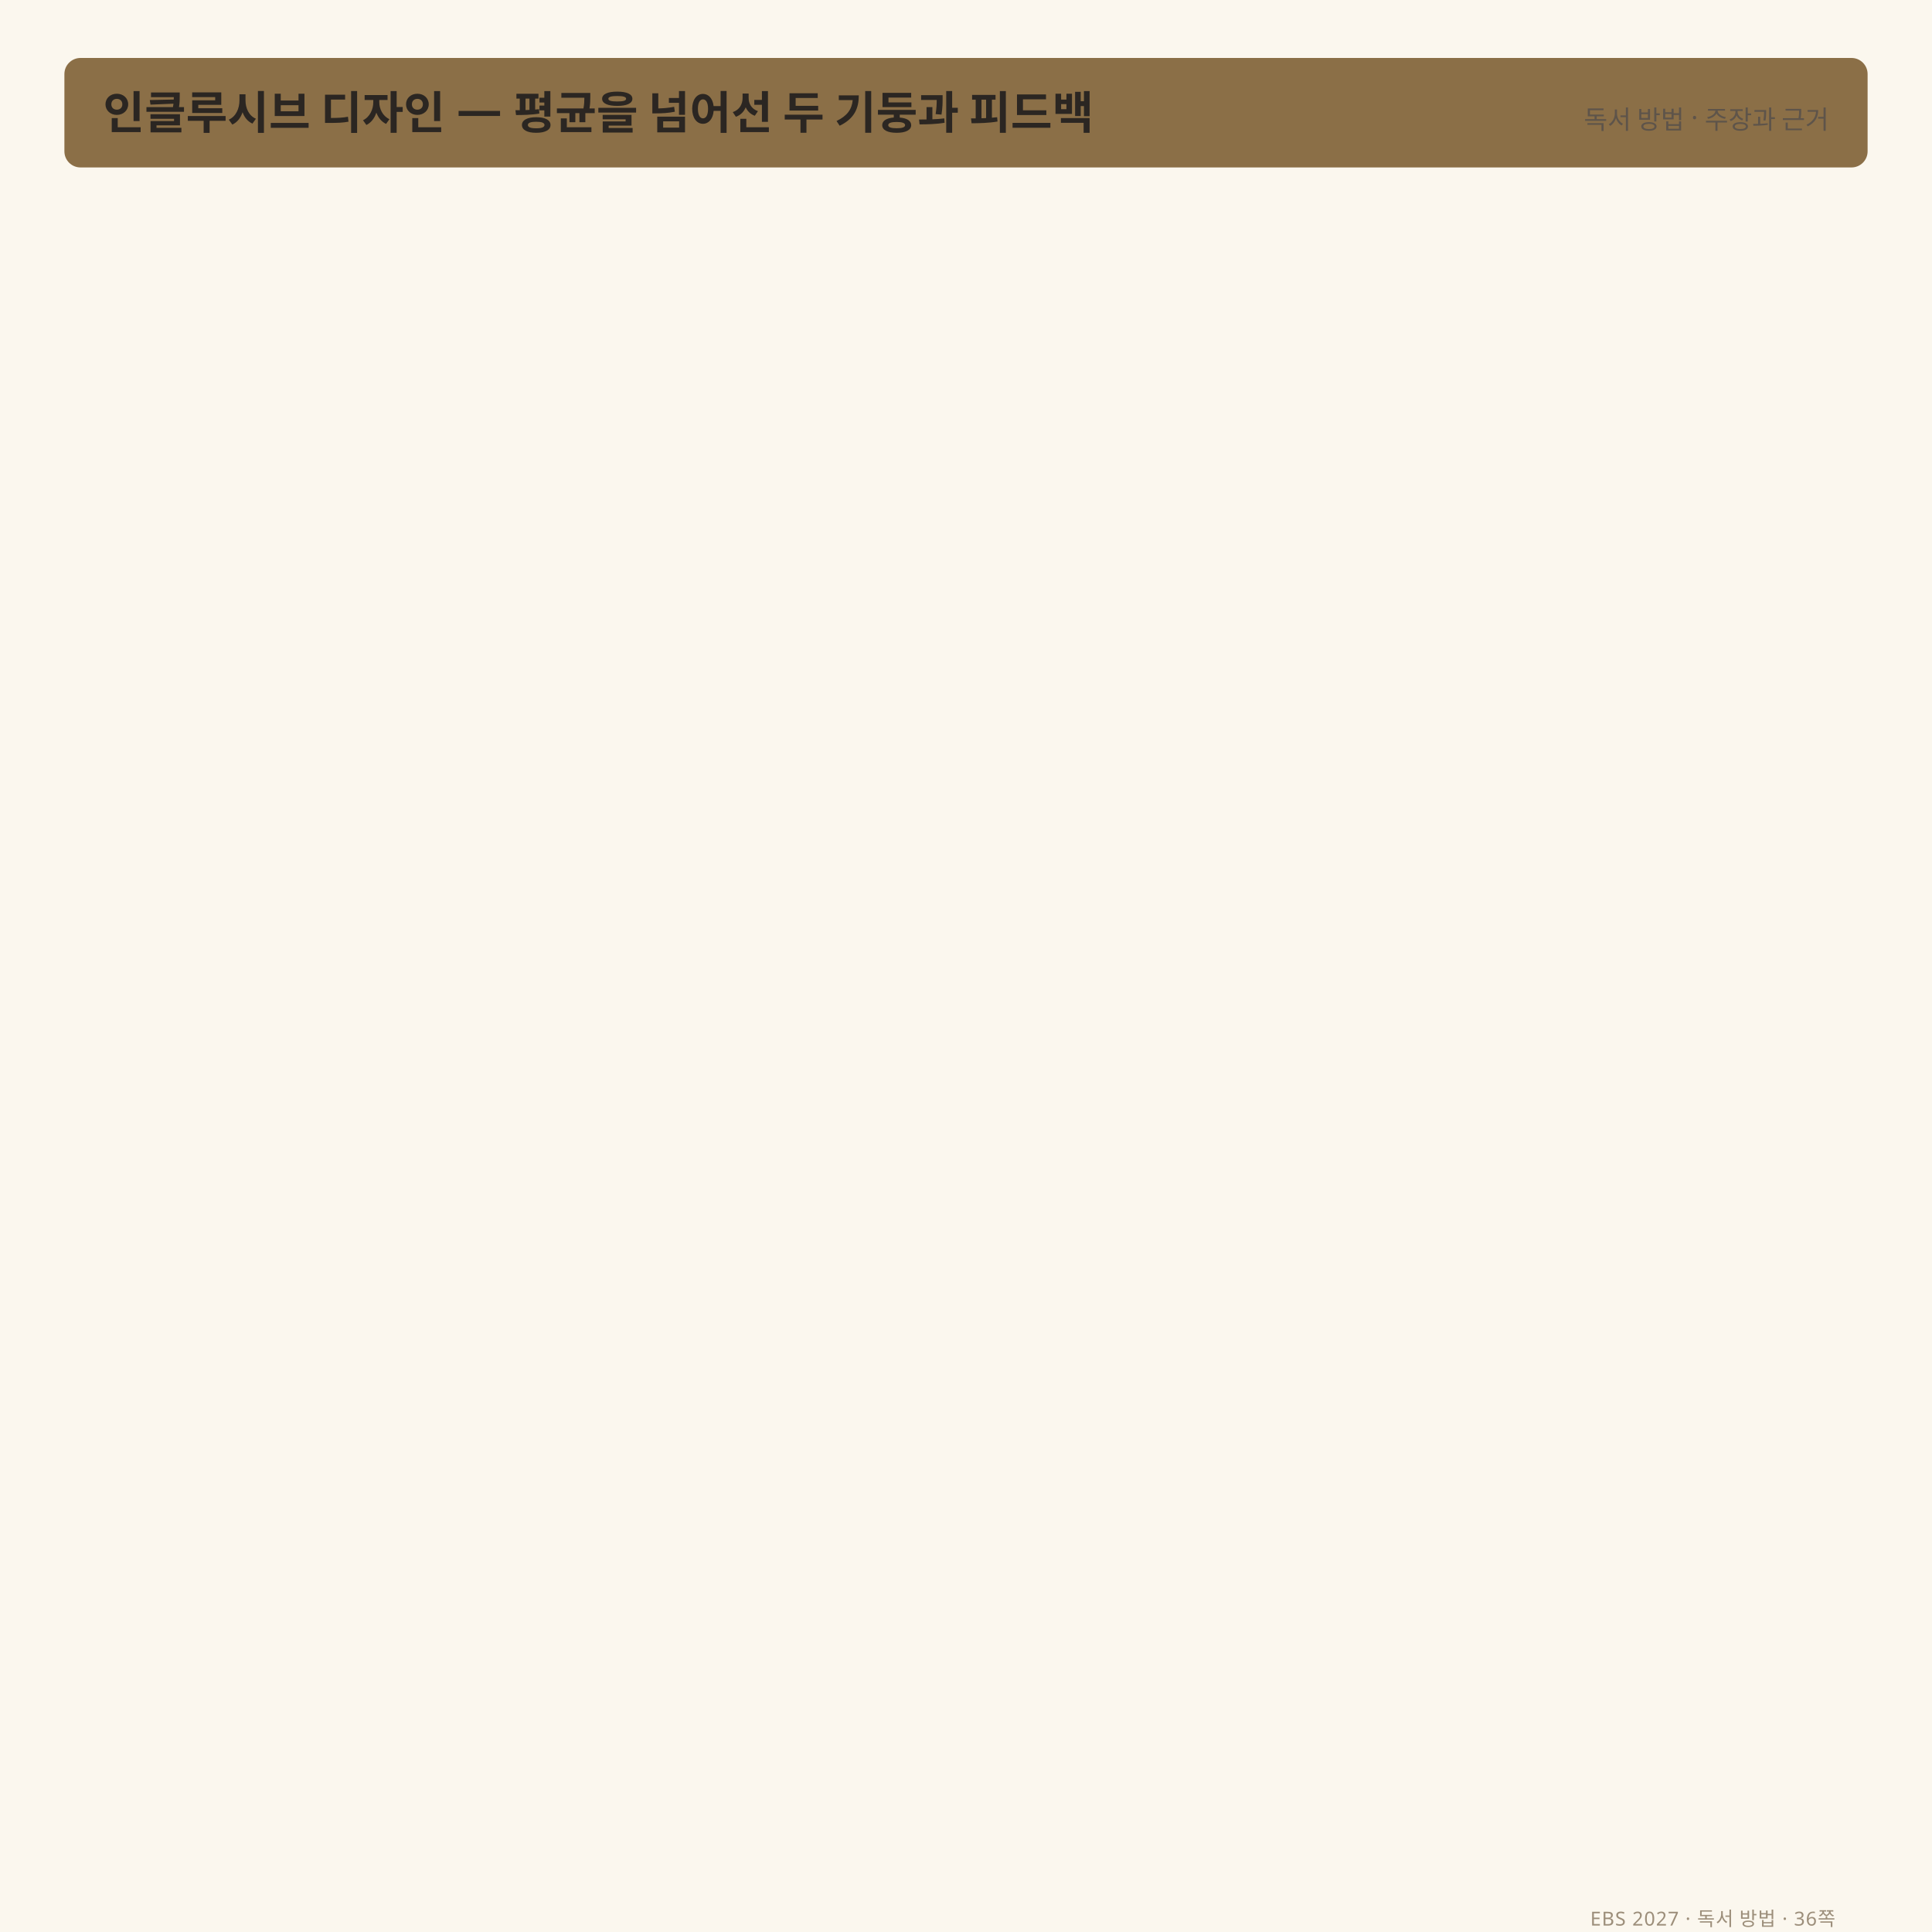
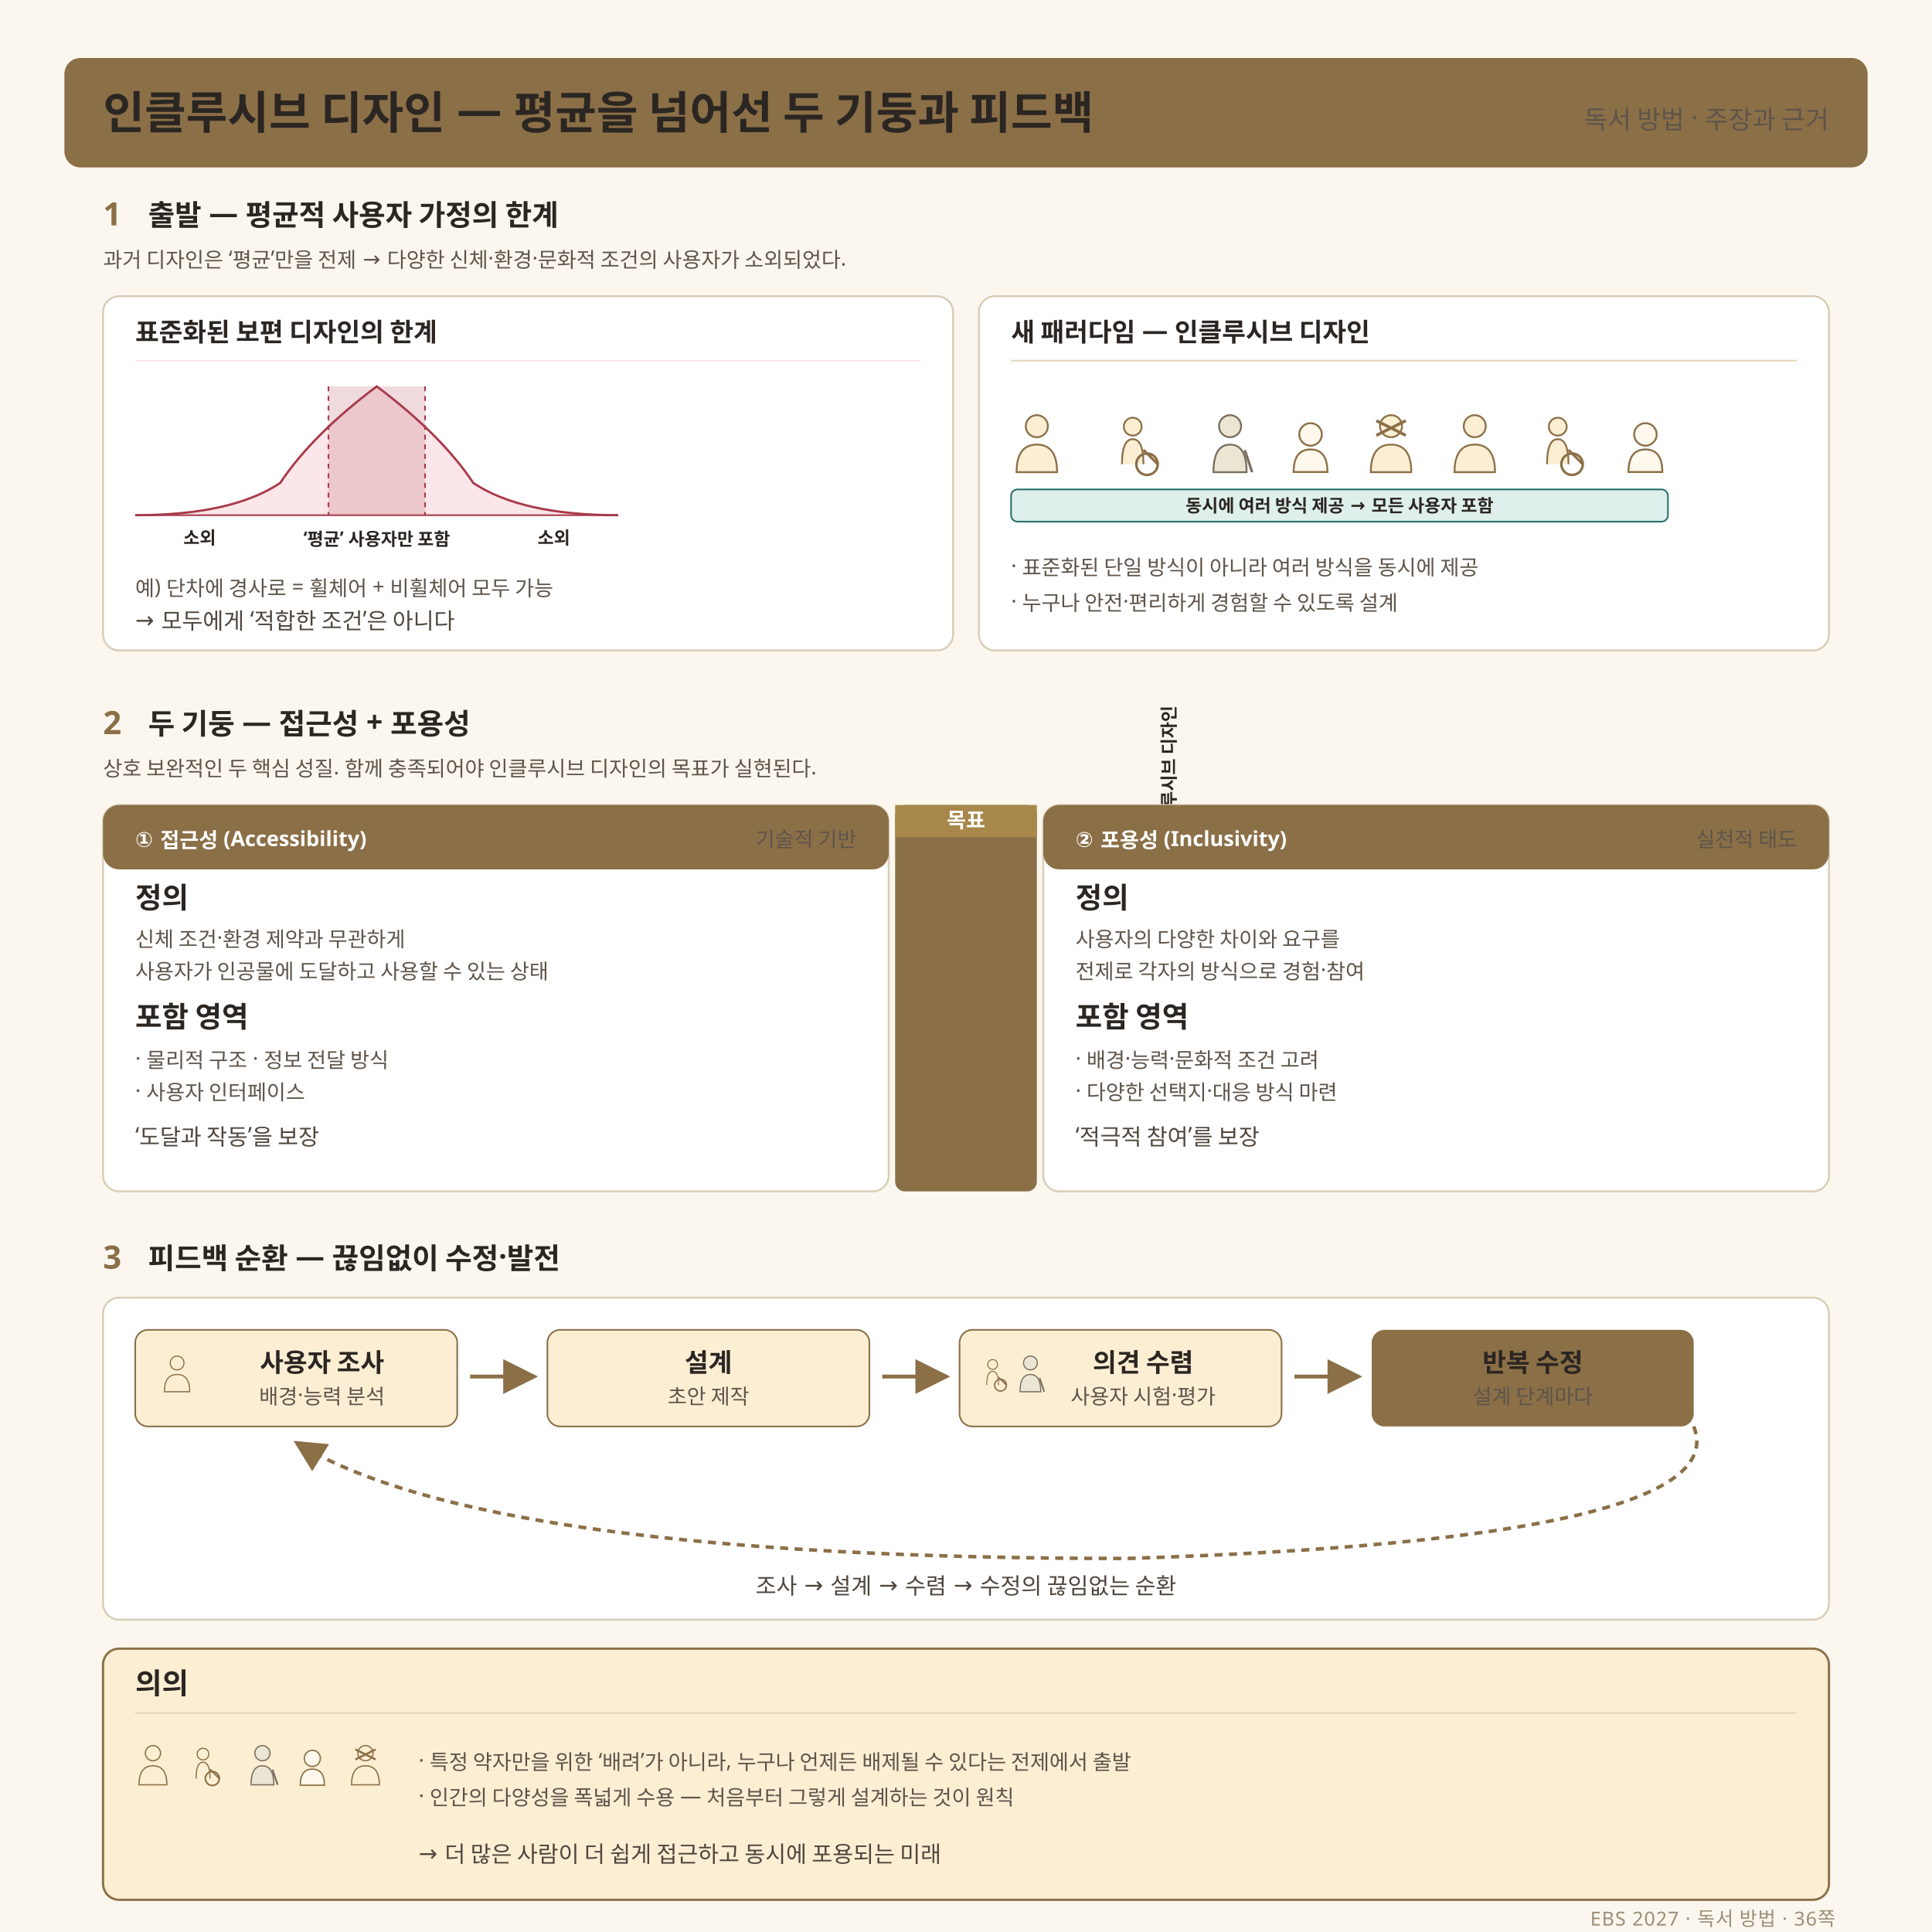
- <svg xmlns="http://www.w3.org/2000/svg" viewBox="0 0 1200 1200" data-app="" role="img" aria-labelledby="t60 d60">
+ <svg xmlns="http://www.w3.org/2000/svg" viewBox="0 0 1200 1200" role="img" aria-labelledby="t60 d60">
  <defs>
    <style>
      .bg{fill:#fbf7ee}
      .panel{fill:#ffffff;stroke:#d8cdb6;stroke-width:1.2}
      .ti{font:600 28px 'Pretendard',ui-sans-serif,sans-serif;fill:#2b2622}
      .sub{font:400 16px 'Pretendard',ui-sans-serif,sans-serif;fill:#5e544a}
      .lab{font:600 16px 'Pretendard',ui-sans-serif,sans-serif;fill:#2b2622}
      .bd{font:700 18px 'Pretendard',ui-sans-serif,sans-serif;fill:#2b2622}
      .num{font:700 20px 'Pretendard',ui-sans-serif,sans-serif;fill:#8b6f47}
      .it{font:400 14px 'Pretendard',ui-sans-serif,sans-serif;fill:#4f463d}
      .small{font:400 13px 'Pretendard',ui-sans-serif,sans-serif;fill:#5e544a}
      .pill{font:600 13px 'Pretendard',ui-sans-serif,sans-serif;fill:#ffffff}
      .figLab{font:600 11px 'Pretendard',ui-sans-serif,sans-serif;fill:#2b2622}
      .wm{font:400 12px 'Pretendard',ui-sans-serif,sans-serif;fill:#9c8e7a;letter-spacing:.04em}
      .reveal{transition:opacity .35s ease, transform .35s ease}
      svg[data-app] .reveal{opacity:0; transform:translateY(6px)}
      svg[data-app] .reveal.on{opacity:1; transform:translateY(0)}
    </style>
    <marker id="ar60" viewBox="0 0 10 10" refX="9" refY="5" markerWidth="9" markerHeight="9" orient="auto">
      <path d="M0,0 L10,5 L0,10 z" fill="#8b6f47" />
    </marker>
    <symbol id="ableUser" viewBox="0 0 28 36">
      <circle cx="14" cy="9" r="6" fill="#fbeed3" stroke="#8b6f47" />
      <path d="M3 34 Q3 19 14 19 Q25 19 25 34 Z" fill="#fbeed3" stroke="#8b6f47" />
    </symbol>
    <symbol id="wheelchair" viewBox="0 0 36 36">
      <circle cx="14" cy="9" r="5" fill="#fbeed3" stroke="#8b6f47" />
      <path d="M8 30 Q8 16 14 16 Q20 16 20 30" fill="#fbeed3" stroke="#8b6f47" />
      <circle cx="22" cy="30" r="6" fill="none" stroke="#8b6f47" stroke-width="1.4" />
      <line x1="20" y1="22" x2="28" y2="30" stroke="#8b6f47" stroke-width="1.4" />
    </symbol>
    <symbol id="elderly" viewBox="0 0 28 36">
      <circle cx="14" cy="9" r="6" fill="#ebe5d4" stroke="#7a6f5f" />
      <path d="M5 34 Q5 19 14 19 Q23 19 23 34 Z" fill="#ebe5d4" stroke="#7a6f5f" />
      <line x1="22" y1="22" x2="26" y2="34" stroke="#7a6f5f" stroke-width="1.4" />
    </symbol>
    <symbol id="child" viewBox="0 0 24 30">
      <circle cx="12" cy="8" r="6" fill="#fff8ec" stroke="#8b6f47" />
      <path d="M3 28 Q3 16 12 16 Q21 16 21 28 Z" fill="#fff8ec" stroke="#8b6f47" />
    </symbol>
    <symbol id="visImp" viewBox="0 0 28 36">
      <circle cx="14" cy="9" r="6" fill="#fbeed3" stroke="#8b6f47" />
      <path d="M3 34 Q3 19 14 19 Q25 19 25 34 Z" fill="#fbeed3" stroke="#8b6f47" />
      <line x1="6" y1="6" x2="22" y2="14" stroke="#8b6f47" stroke-width="1.6" />
      <line x1="6" y1="14" x2="22" y2="6" stroke="#8b6f47" stroke-width="1.6" />
    </symbol>
  </defs>
  <rect class="bg" width="1200" height="1200" />
  <rect x="40" y="36" width="1120" height="68" rx="10" fill="#8b6f47" />
  <text x="64" y="80" class="ti" fill="#ffffff">인클루시브 디자인 — 평균을 넘어선 두 기둥과 피드백</text>
  <text x="1136" y="80" class="sub" fill="#f4ead6" text-anchor="end">독서 방법 · 주장과 근거</text>
  <g class="reveal" data-reveal-step="1">
    <text x="64" y="140" class="num">1</text>
    <text x="92" y="140" class="bd">출발 — 평균적 사용자 가정의 한계</text>
    <text x="64" y="166" class="small">과거 디자인은 ‘평균’만을 전제 → 다양한 신체·환경·문화적 조건의 사용자가 소외되었다.</text>
    <g>
      <rect class="panel" x="64" y="184" width="528" height="220" rx="10" stroke="#a83a4a" stroke-width="1.4" fill="#fbf2f4" />
      <text x="84" y="212" class="lab" fill="#a83a4a">표준화된 보편 디자인의 한계</text>
      <line x1="84" y1="224" x2="572" y2="224" stroke="#fbe6e9" stroke-width="1" />
      <g transform="translate(84,240)">
        <path d="M0 80 Q60 80 90 60 Q110 30 150 0 Q190 30 210 60 Q240 80 300 80" fill="#fbe6e9" stroke="#a83a4a" stroke-width="1.4" />
        <line x1="0" y1="80" x2="300" y2="80" stroke="#a83a4a" stroke-width="1" />
        <rect x="120" y="0" width="60" height="80" fill="rgba(168,58,74,0.18)" />
        <line x1="120" y1="0" x2="120" y2="80" stroke="#a83a4a" stroke-width="1" stroke-dasharray="3 3" />
        <line x1="180" y1="0" x2="180" y2="80" stroke="#a83a4a" stroke-width="1" stroke-dasharray="3 3" />
        <text x="150" y="98" class="figLab" text-anchor="middle" fill="#a83a4a">‘평균’ 사용자만 포함</text>
        <text x="40" y="98" class="figLab" text-anchor="middle" fill="#a83a4a">소외</text>
        <text x="260" y="98" class="figLab" text-anchor="middle" fill="#a83a4a">소외</text>
      </g>
      <text x="84" y="370" class="small">예) 단차에 경사로 = 휠체어 + 비휠체어 모두 가능</text>
      <text x="84" y="390" class="it" fill="#a83a4a">→ 모두에게 ‘적합한 조건’은 아니다</text>
      <rect class="panel" x="608" y="184" width="528" height="220" rx="10" stroke="#8b6f47" stroke-width="1.4" fill="#fff8ec" />
      <text x="628" y="212" class="lab" fill="#8b6f47">새 패러다임 — 인클루시브 디자인</text>
      <line x1="628" y1="224" x2="1116" y2="224" stroke="#e3d6b8" stroke-width="1" />
      <g transform="translate(628,240)">
        <use href="#ableUser" x="0" y="14" width="32" height="42" />
        <use href="#wheelchair" x="60" y="14" width="40" height="42" />
        <use href="#elderly" x="120" y="14" width="32" height="42" />
        <use href="#child" x="172" y="20" width="28" height="36" />
        <use href="#visImp" x="220" y="14" width="32" height="42" />
        <use href="#ableUser" x="272" y="14" width="32" height="42" />
        <use href="#wheelchair" x="324" y="14" width="40" height="42" />
        <use href="#child" x="380" y="20" width="28" height="36" />
        <rect x="0" y="64" width="408" height="20" rx="4" fill="#dff0ec" stroke="#2a6f6f" />
        <text x="204" y="78" class="figLab" fill="#2a6f6f" text-anchor="middle">동시에 여러 방식 제공 → 모든 사용자 포함</text>
      </g>
      <text x="628" y="356" class="small">· 표준화된 단일 방식이 아니라 여러 방식을 동시에 제공</text>
      <text x="628" y="378" class="small">· 누구나 안전·편리하게 경험할 수 있도록 설계</text>
    </g>
  </g>
  <g class="reveal" data-reveal-step="2">
    <text x="64" y="456" class="num">2</text>
    <text x="92" y="456" class="bd">두 기둥 — 접근성 + 포용성</text>
    <text x="64" y="482" class="small">상호 보완적인 두 핵심 성질. 함께 충족되어야 인클루시브 디자인의 목표가 실현된다.</text>
    <g transform="translate(556,500)">
      <rect width="88" height="240" rx="6" fill="#8b6f47" />
      <rect x="0" y="0" width="88" height="20" fill="#a8884a" />
      <text x="44" y="14" class="pill" text-anchor="middle">목표</text>
      <text x="44" y="240" class="figLab" text-anchor="middle" fill="#fff" transform="translate(0,-130) rotate(-90,44,110)">인클루시브 디자인</text>
    </g>
    <g>
      <rect class="panel" x="64" y="500" width="488" height="240" rx="10" stroke="#8b6f47" stroke-width="1.4" fill="#fff8ec" />
      <rect x="64" y="500" width="488" height="40" rx="10" fill="#8b6f47" />
      <text x="84" y="526" class="pill">① 접근성 (Accessibility)</text>
      <text x="532" y="526" class="small" fill="#f4ead6" text-anchor="end">기술적 기반</text>
      <text x="84" y="564" class="bd">정의</text>
      <text x="84" y="588" class="small">신체 조건·환경 제약과 무관하게</text>
      <text x="84" y="608" class="small">사용자가 인공물에 도달하고 사용할 수 있는 상태</text>
      <text x="84" y="638" class="bd">포함 영역</text>
      <text x="84" y="662" class="small">· 물리적 구조 · 정보 전달 방식</text>
      <text x="84" y="682" class="small">· 사용자 인터페이스</text>
      <text x="84" y="710" class="it" fill="#8b6f47">‘도달과 작동’을 보장</text>
      <rect class="panel" x="648" y="500" width="488" height="240" rx="10" stroke="#8b6f47" stroke-width="1.4" fill="#fff8ec" />
      <rect x="648" y="500" width="488" height="40" rx="10" fill="#8b6f47" />
      <text x="668" y="526" class="pill">② 포용성 (Inclusivity)</text>
      <text x="1116" y="526" class="small" fill="#f4ead6" text-anchor="end">실천적 태도</text>
      <text x="668" y="564" class="bd">정의</text>
      <text x="668" y="588" class="small">사용자의 다양한 차이와 요구를</text>
      <text x="668" y="608" class="small">전제로 각자의 방식으로 경험·참여</text>
      <text x="668" y="638" class="bd">포함 영역</text>
      <text x="668" y="662" class="small">· 배경·능력·문화적 조건 고려</text>
      <text x="668" y="682" class="small">· 다양한 선택지·대응 방식 마련</text>
      <text x="668" y="710" class="it" fill="#8b6f47">‘적극적 참여’를 보장</text>
    </g>
  </g>
  <g class="reveal" data-reveal-step="3">
    <text x="64" y="788" class="num">3</text>
    <text x="92" y="788" class="bd">피드백 순환 — 끊임없이 수정·발전</text>
    <g>
      <rect class="panel" x="64" y="806" width="1072" height="200" rx="10" />
      <g>
        <rect x="84" y="826" width="200" height="60" rx="8" fill="#fbeed3" stroke="#8b6f47" />
        <use href="#ableUser" x="100" y="836" width="20" height="34" />
        <text x="200" y="852" class="lab" text-anchor="middle">사용자 조사</text>
        <text x="200" y="872" class="small" text-anchor="middle">배경·능력 분석</text>
        <line x1="292" y1="855" x2="332" y2="855" stroke="#8b6f47" stroke-width="2.4" marker-end="url(#ar60)" />
        <rect x="340" y="826" width="200" height="60" rx="8" fill="#fbeed3" stroke="#8b6f47" />
        <text x="440" y="852" class="lab" text-anchor="middle">설계</text>
        <text x="440" y="872" class="small" text-anchor="middle">초안 제작</text>
        <line x1="548" y1="855" x2="588" y2="855" stroke="#8b6f47" stroke-width="2.4" marker-end="url(#ar60)" />
        <rect x="596" y="826" width="200" height="60" rx="8" fill="#fbeed3" stroke="#8b6f47" />
        <use href="#wheelchair" x="608" y="836" width="22" height="34" />
        <use href="#elderly" x="630" y="836" width="20" height="34" />
        <text x="710" y="852" class="lab" text-anchor="middle">의견 수렴</text>
        <text x="710" y="872" class="small" text-anchor="middle">사용자 시험·평가</text>
        <line x1="804" y1="855" x2="844" y2="855" stroke="#8b6f47" stroke-width="2.4" marker-end="url(#ar60)" />
        <rect x="852" y="826" width="200" height="60" rx="8" fill="#8b6f47" />
        <text x="952" y="852" class="lab" fill="#ffffff" text-anchor="middle">반복 수정</text>
        <text x="952" y="872" class="small" fill="#f4ead6" text-anchor="middle">설계 단계마다</text>
        <path d="M 1052 886 Q 1080 956 700 968 Q 300 968 184 896" fill="none" stroke="#8b6f47" stroke-width="2.2" stroke-dasharray="5 4" marker-end="url(#ar60)" />
        <text x="600" y="990" class="it" fill="#8b6f47" text-anchor="middle">조사 → 설계 → 수렴 → 수정의 끊임없는 순환</text>
      </g>
    </g>
    <rect x="64" y="1024" width="1072" height="156" rx="10" fill="#fbeed3" stroke="#8b6f47" stroke-width="1.4" />
    <text x="84" y="1052" class="bd" fill="#8b6f47">의의</text>
    <line x1="84" y1="1064" x2="1116" y2="1064" stroke="#e3d6b8" />
    <use href="#ableUser" x="84" y="1080" width="22" height="32" />
    <use href="#wheelchair" x="116" y="1080" width="26" height="32" />
    <use href="#elderly" x="152" y="1080" width="22" height="32" />
    <use href="#child" x="184" y="1084" width="20" height="28" />
    <use href="#visImp" x="216" y="1080" width="22" height="32" />
    <text x="260" y="1098" class="small">· 특정 약자만을 위한 ‘배려’가 아니라, 누구나 언제든 배제될 수 있다는 전제에서 출발</text>
    <text x="260" y="1120" class="small">· 인간의 다양성을 폭넓게 수용 — 처음부터 그렇게 설계하는 것이 원칙</text>
    <text x="260" y="1156" class="it" fill="#8b6f47">→ 더 많은 사람이 더 쉽게 접근하고 동시에 포용되는 미래</text>
  </g>
  <text x="1140" y="1196" class="wm" text-anchor="end">EBS 2027 · 독서 방법 · 36쪽</text>
</svg>
